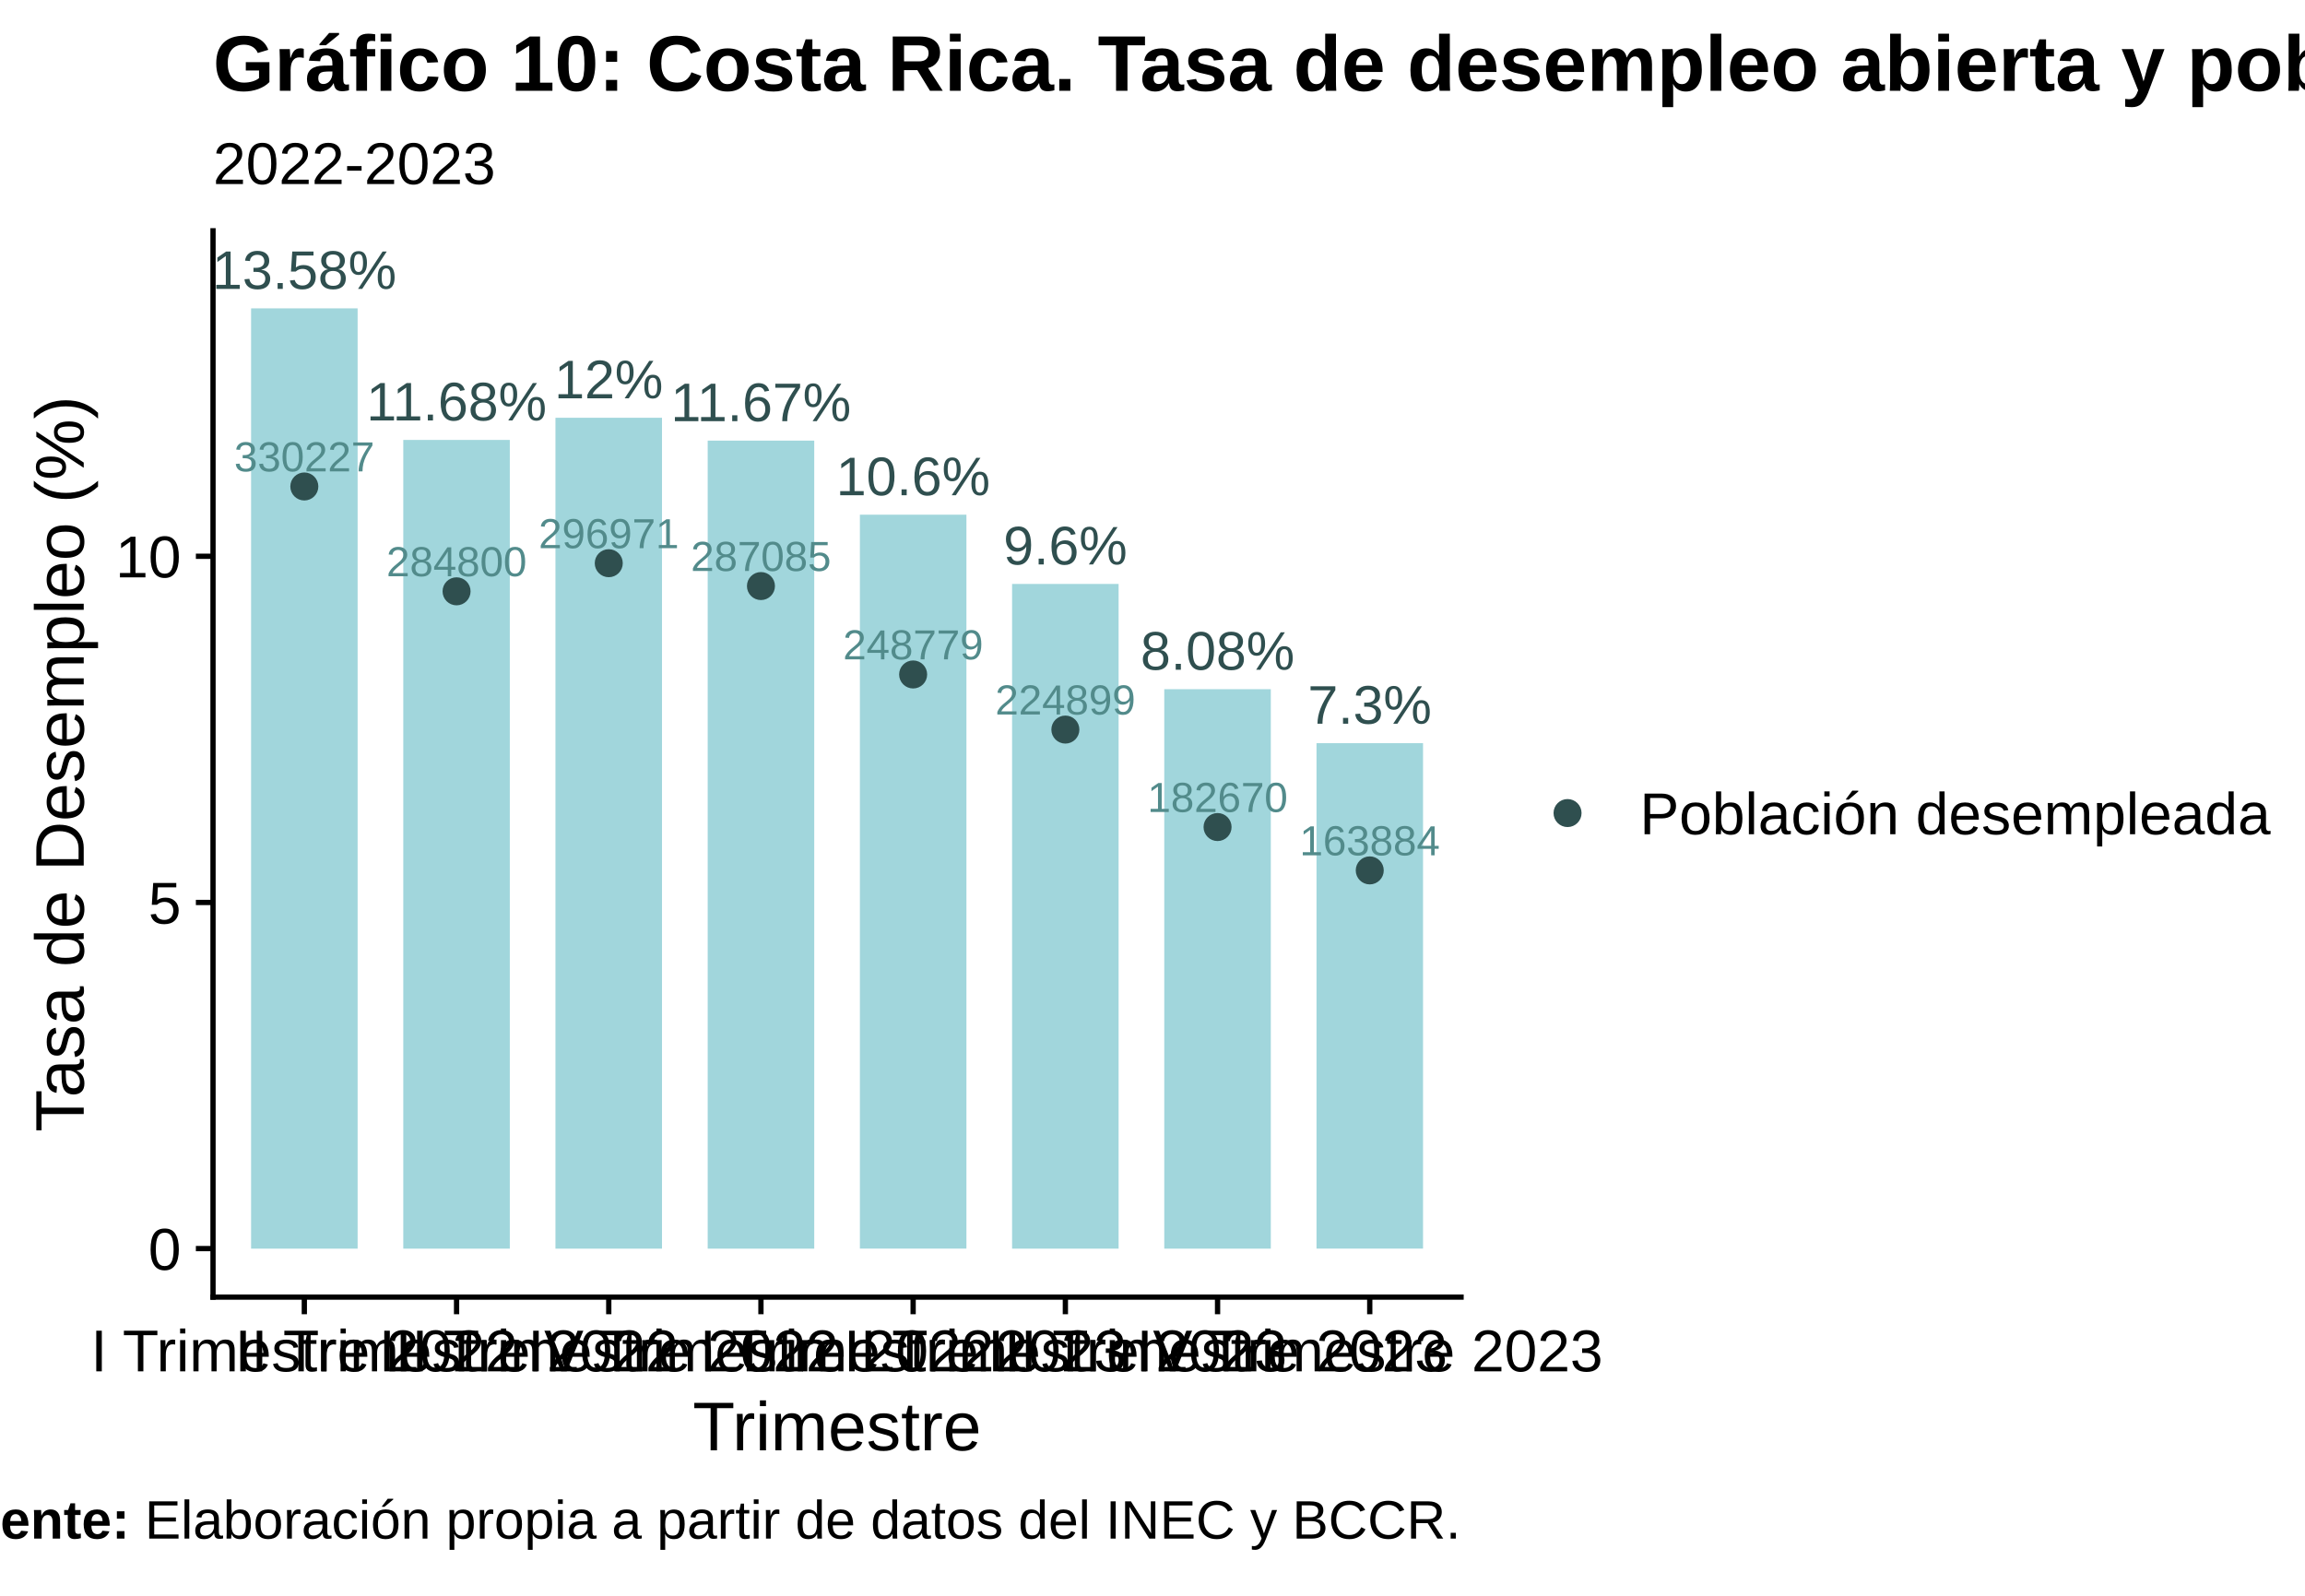
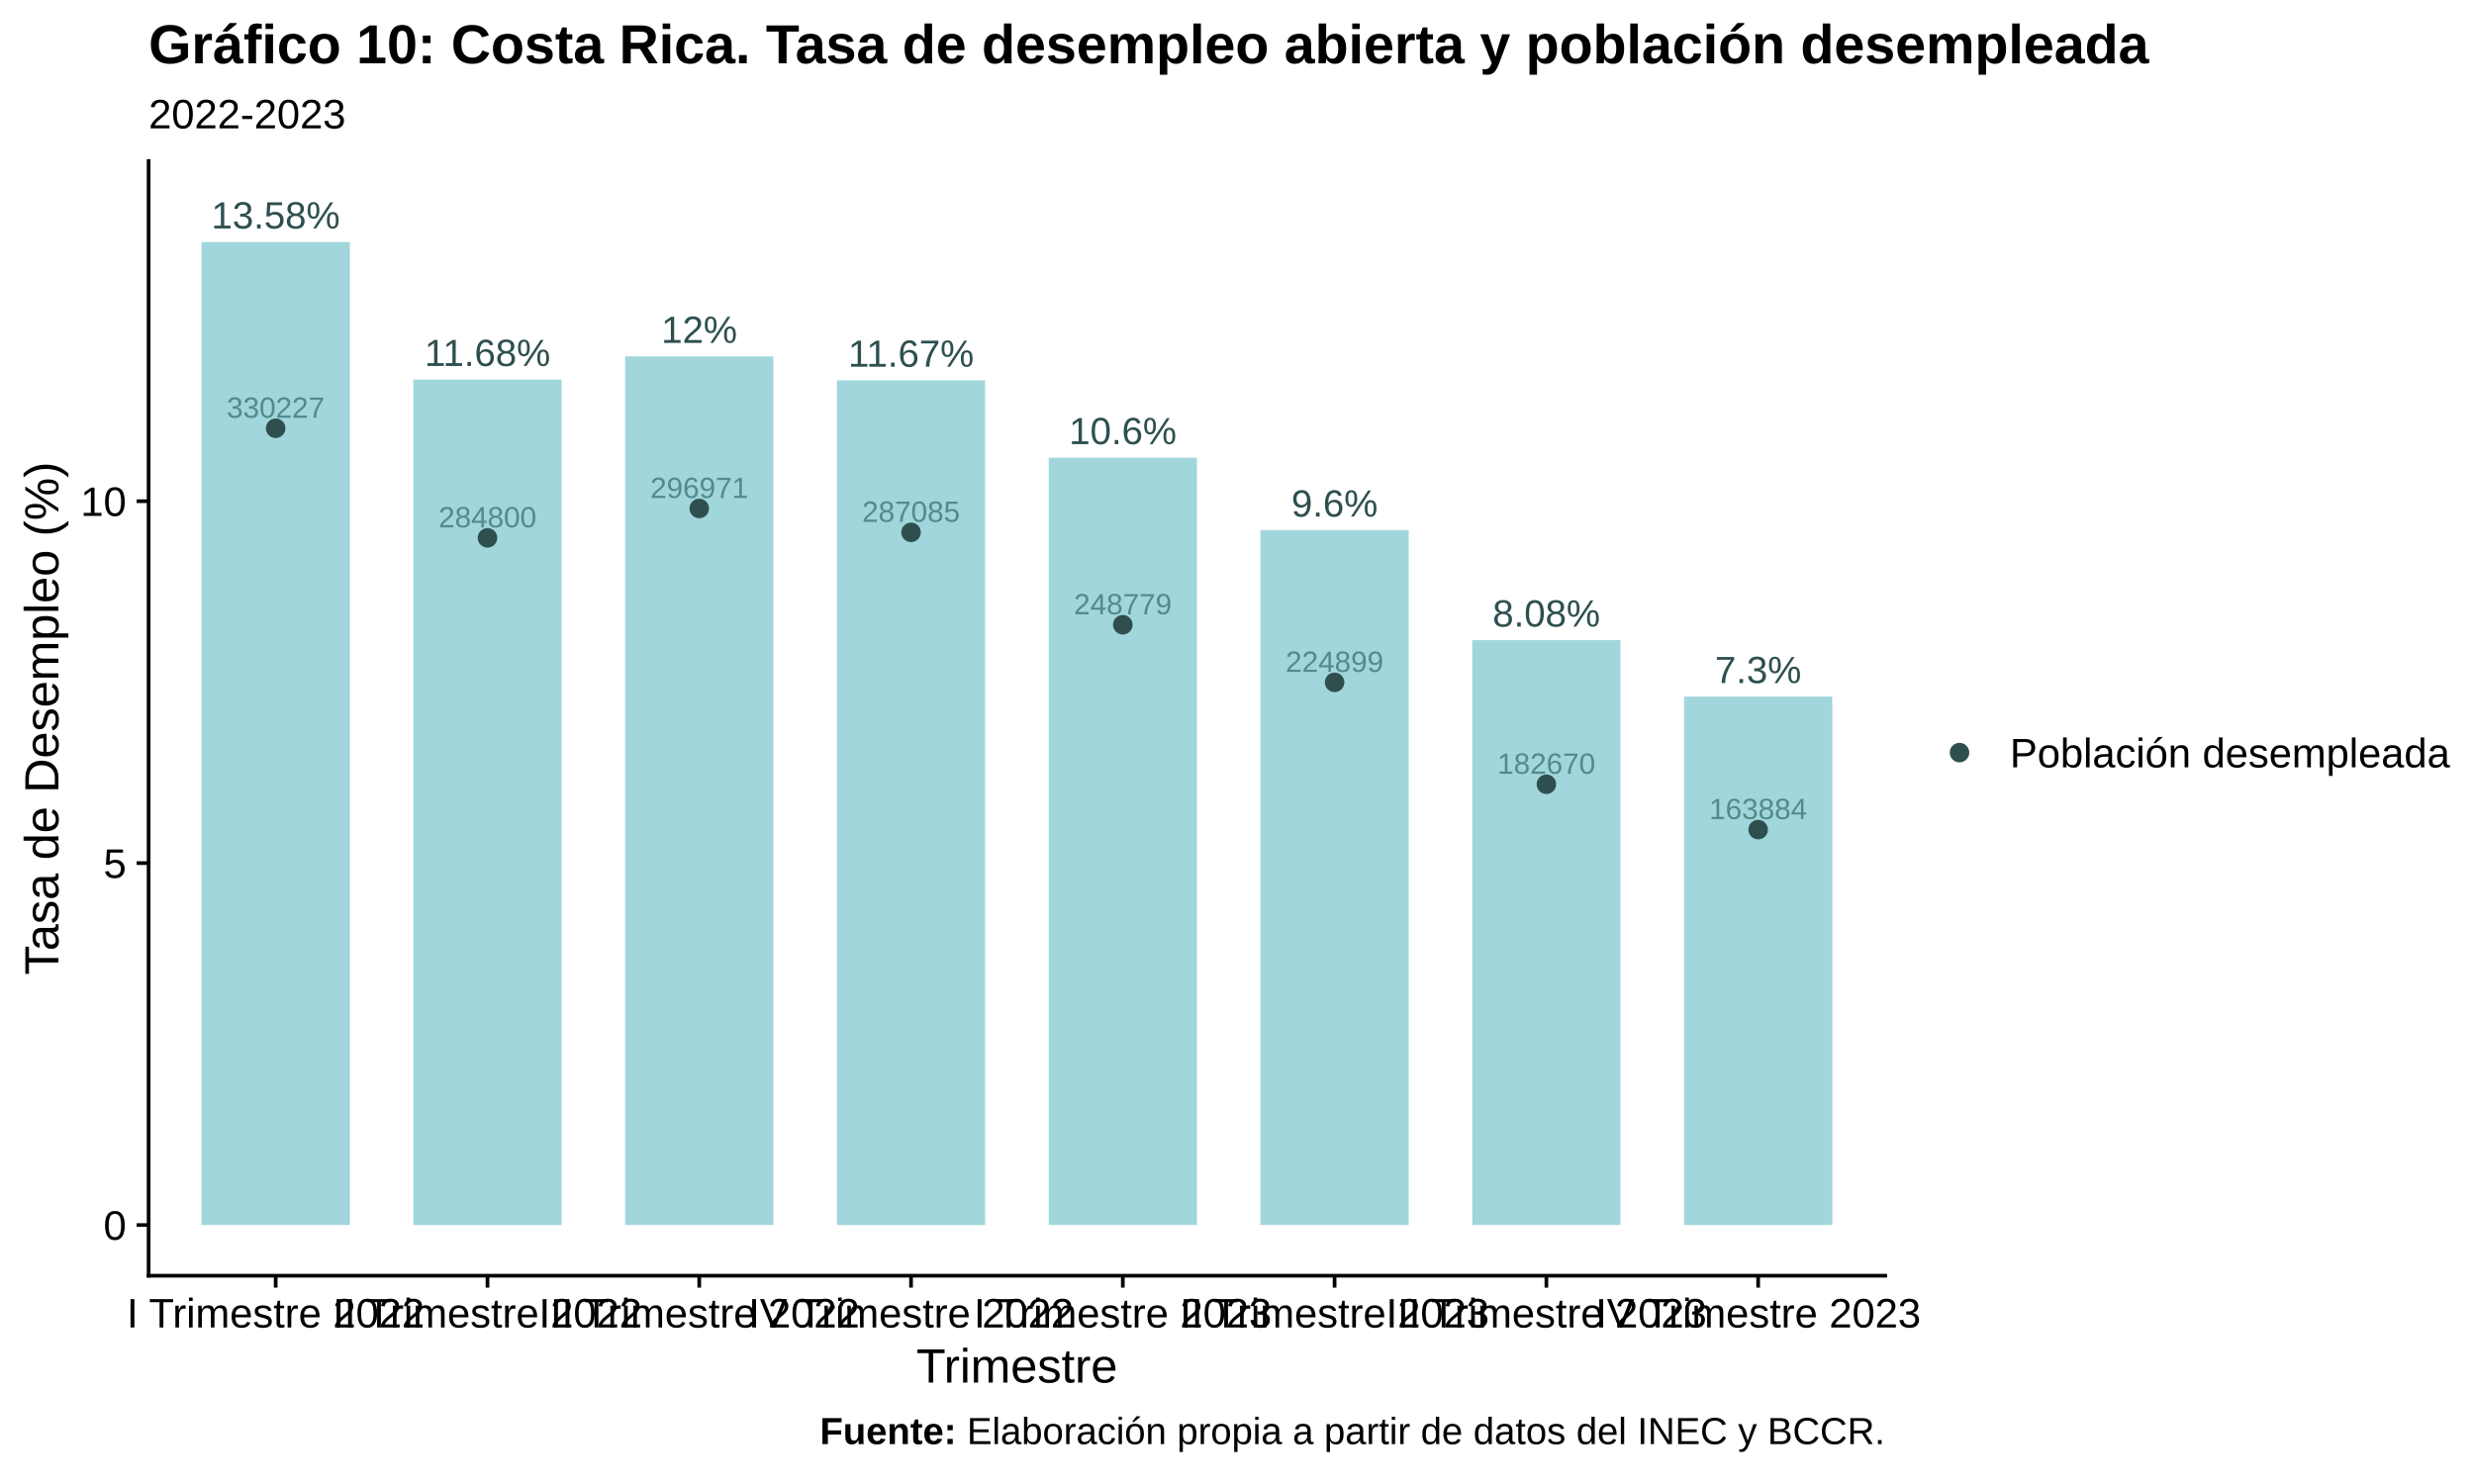
- <svg xmlns="http://www.w3.org/2000/svg" class="svglite" width="468.00pt" height="324.00pt" viewBox="0 0 468.00 324.00">
+ <svg xmlns="http://www.w3.org/2000/svg" class="svglite" width="720.00pt" height="432.00pt" viewBox="0 0 720.00 432.00">
  <defs>
    <style type="text/css">
    .svglite line, .svglite polyline, .svglite polygon, .svglite path, .svglite rect, .svglite circle {
      fill: none;
      stroke: #000000;
      stroke-linecap: round;
      stroke-linejoin: round;
      stroke-miterlimit: 10.00;
    }
    .svglite text {
      white-space: pre;
    }
  </style>
  </defs>
  <rect width="100%" height="100%" style="stroke: none; fill: none;" />
  <defs>
-     <clipPath id="cpMC4wMHw0NjguMDB8MC4wMHwzMjQuMDA=">
-       <rect x="0.00" y="0.00" width="468.00" height="324.00" />
+     <clipPath id="cpMC4wMHw3MjAuMDB8MC4wMHw0MzIuMDA=">
+       <rect x="0.00" y="0.00" width="720.00" height="432.00" />
    </clipPath>
  </defs>
-   <g clip-path="url(#cpMC4wMHw0NjguMDB8MC4wMHwzMjQuMDA=)">
+   <g clip-path="url(#cpMC4wMHw3MjAuMDB8MC4wMHw0MzIuMDA=)">
</g>
  <defs>
-     <clipPath id="cpNDMuMjV8Mjk2LjY1fDQ2Ljg2fDI2My4zNg==">
-       <rect x="43.25" y="46.86" width="253.40" height="216.49" />
+     <clipPath id="cpNDMuMjV8NTQ4LjY1fDQ2Ljg2fDM3MS4zNg==">
+       <rect x="43.25" y="46.86" width="505.40" height="324.49" />
    </clipPath>
  </defs>
-   <g clip-path="url(#cpNDMuMjV8Mjk2LjY1fDQ2Ljg2fDI2My4zNg==)">
-     <rect x="50.98" y="62.61" width="21.63" height="190.91" style="stroke-width: 1.07; stroke: none; stroke-linecap: butt; stroke-linejoin: miter; fill: #7AC5CD; fill-opacity: 0.70;" />
-     <rect x="81.88" y="89.32" width="21.63" height="164.20" style="stroke-width: 1.07; stroke: none; stroke-linecap: butt; stroke-linejoin: miter; fill: #7AC5CD; fill-opacity: 0.70;" />
-     <rect x="112.78" y="84.82" width="21.63" height="168.70" style="stroke-width: 1.07; stroke: none; stroke-linecap: butt; stroke-linejoin: miter; fill: #7AC5CD; fill-opacity: 0.70;" />
-     <rect x="143.69" y="89.46" width="21.63" height="164.06" style="stroke-width: 1.07; stroke: none; stroke-linecap: butt; stroke-linejoin: miter; fill: #7AC5CD; fill-opacity: 0.70;" />
-     <rect x="174.59" y="104.50" width="21.63" height="149.01" style="stroke-width: 1.07; stroke: none; stroke-linecap: butt; stroke-linejoin: miter; fill: #7AC5CD; fill-opacity: 0.70;" />
-     <rect x="205.49" y="118.56" width="21.63" height="134.96" style="stroke-width: 1.07; stroke: none; stroke-linecap: butt; stroke-linejoin: miter; fill: #7AC5CD; fill-opacity: 0.70;" />
-     <rect x="236.39" y="139.93" width="21.63" height="113.59" style="stroke-width: 1.07; stroke: none; stroke-linecap: butt; stroke-linejoin: miter; fill: #7AC5CD; fill-opacity: 0.70;" />
-     <rect x="267.30" y="150.89" width="21.63" height="102.62" style="stroke-width: 1.07; stroke: none; stroke-linecap: butt; stroke-linejoin: miter; fill: #7AC5CD; fill-opacity: 0.70;" />
-     <text x="61.79" y="58.66" text-anchor="middle" style="font-size: 11.04px;fill: #2F4F4F; font-family: &quot;Arial&quot;;" textLength="37.41px" lengthAdjust="spacingAndGlyphs">13.58%</text>
-     <text x="92.70" y="85.37" text-anchor="middle" style="font-size: 11.04px;fill: #2F4F4F; font-family: &quot;Arial&quot;;" textLength="36.59px" lengthAdjust="spacingAndGlyphs">11.68%</text>
-     <text x="123.60" y="80.87" text-anchor="middle" style="font-size: 11.04px;fill: #2F4F4F; font-family: &quot;Arial&quot;;" textLength="22.08px" lengthAdjust="spacingAndGlyphs">12%</text>
-     <text x="154.50" y="85.51" text-anchor="middle" style="font-size: 11.04px;fill: #2F4F4F; font-family: &quot;Arial&quot;;" textLength="36.59px" lengthAdjust="spacingAndGlyphs">11.67%</text>
-     <text x="185.40" y="100.55" text-anchor="middle" style="font-size: 11.04px;fill: #2F4F4F; font-family: &quot;Arial&quot;;" textLength="31.28px" lengthAdjust="spacingAndGlyphs">10.6%</text>
-     <text x="216.31" y="114.61" text-anchor="middle" style="font-size: 11.04px;fill: #2F4F4F; font-family: &quot;Arial&quot;;" textLength="25.14px" lengthAdjust="spacingAndGlyphs">9.6%</text>
-     <text x="247.21" y="135.98" text-anchor="middle" style="font-size: 11.04px;fill: #2F4F4F; font-family: &quot;Arial&quot;;" textLength="31.28px" lengthAdjust="spacingAndGlyphs">8.08%</text>
-     <text x="278.11" y="146.94" text-anchor="middle" style="font-size: 11.04px;fill: #2F4F4F; font-family: &quot;Arial&quot;;" textLength="25.14px" lengthAdjust="spacingAndGlyphs">7.3%</text>
-     <circle cx="61.79" cy="98.77" r="2.49" style="stroke-width: 0.71; stroke: #2F4F4F; fill: #2F4F4F;" />
-     <circle cx="92.70" cy="120.06" r="2.49" style="stroke-width: 0.71; stroke: #2F4F4F; fill: #2F4F4F;" />
-     <circle cx="123.60" cy="114.35" r="2.49" style="stroke-width: 0.71; stroke: #2F4F4F; fill: #2F4F4F;" />
-     <circle cx="154.50" cy="118.99" r="2.49" style="stroke-width: 0.71; stroke: #2F4F4F; fill: #2F4F4F;" />
-     <circle cx="185.40" cy="136.94" r="2.49" style="stroke-width: 0.71; stroke: #2F4F4F; fill: #2F4F4F;" />
-     <circle cx="216.31" cy="148.13" r="2.49" style="stroke-width: 0.71; stroke: #2F4F4F; fill: #2F4F4F;" />
-     <circle cx="247.21" cy="167.92" r="2.49" style="stroke-width: 0.71; stroke: #2F4F4F; fill: #2F4F4F;" />
-     <circle cx="278.11" cy="176.72" r="2.49" style="stroke-width: 0.71; stroke: #2F4F4F; fill: #2F4F4F;" />
-     <text x="61.79" y="95.71" text-anchor="middle" style="font-size: 8.54px;fill: #528B8B; font-family: &quot;Arial&quot;;" textLength="28.47px" lengthAdjust="spacingAndGlyphs">330227</text>
-     <text x="92.70" y="117.00" text-anchor="middle" style="font-size: 8.54px;fill: #528B8B; font-family: &quot;Arial&quot;;" textLength="28.47px" lengthAdjust="spacingAndGlyphs">284800</text>
-     <text x="123.60" y="111.30" text-anchor="middle" style="font-size: 8.54px;fill: #528B8B; font-family: &quot;Arial&quot;;" textLength="28.47px" lengthAdjust="spacingAndGlyphs">296971</text>
-     <text x="154.50" y="115.93" text-anchor="middle" style="font-size: 8.54px;fill: #528B8B; font-family: &quot;Arial&quot;;" textLength="28.47px" lengthAdjust="spacingAndGlyphs">287085</text>
-     <text x="185.40" y="133.88" text-anchor="middle" style="font-size: 8.54px;fill: #528B8B; font-family: &quot;Arial&quot;;" textLength="28.47px" lengthAdjust="spacingAndGlyphs">248779</text>
-     <text x="216.31" y="145.07" text-anchor="middle" style="font-size: 8.54px;fill: #528B8B; font-family: &quot;Arial&quot;;" textLength="28.47px" lengthAdjust="spacingAndGlyphs">224899</text>
-     <text x="247.21" y="164.86" text-anchor="middle" style="font-size: 8.54px;fill: #528B8B; font-family: &quot;Arial&quot;;" textLength="28.47px" lengthAdjust="spacingAndGlyphs">182670</text>
-     <text x="278.11" y="173.66" text-anchor="middle" style="font-size: 8.54px;fill: #528B8B; font-family: &quot;Arial&quot;;" textLength="28.47px" lengthAdjust="spacingAndGlyphs">163884</text>
+   <g clip-path="url(#cpNDMuMjV8NTQ4LjY1fDQ2Ljg2fDM3MS4zNg==)">
+     <rect x="58.66" y="70.46" width="43.14" height="286.14" style="stroke-width: 1.07; stroke: none; stroke-linecap: butt; stroke-linejoin: miter; fill: #7AC5CD; fill-opacity: 0.70;" />
+     <rect x="120.30" y="110.50" width="43.14" height="246.11" style="stroke-width: 1.07; stroke: none; stroke-linecap: butt; stroke-linejoin: miter; fill: #7AC5CD; fill-opacity: 0.70;" />
+     <rect x="181.93" y="103.75" width="43.14" height="252.85" style="stroke-width: 1.07; stroke: none; stroke-linecap: butt; stroke-linejoin: miter; fill: #7AC5CD; fill-opacity: 0.70;" />
+     <rect x="243.56" y="110.71" width="43.14" height="245.90" style="stroke-width: 1.07; stroke: none; stroke-linecap: butt; stroke-linejoin: miter; fill: #7AC5CD; fill-opacity: 0.70;" />
+     <rect x="305.20" y="133.25" width="43.14" height="223.35" style="stroke-width: 1.07; stroke: none; stroke-linecap: butt; stroke-linejoin: miter; fill: #7AC5CD; fill-opacity: 0.70;" />
+     <rect x="366.83" y="154.32" width="43.14" height="202.28" style="stroke-width: 1.07; stroke: none; stroke-linecap: butt; stroke-linejoin: miter; fill: #7AC5CD; fill-opacity: 0.70;" />
+     <rect x="428.47" y="186.35" width="43.14" height="170.25" style="stroke-width: 1.07; stroke: none; stroke-linecap: butt; stroke-linejoin: miter; fill: #7AC5CD; fill-opacity: 0.70;" />
+     <rect x="490.10" y="202.79" width="43.14" height="153.82" style="stroke-width: 1.07; stroke: none; stroke-linecap: butt; stroke-linejoin: miter; fill: #7AC5CD; fill-opacity: 0.70;" />
+     <text x="80.23" y="66.51" text-anchor="middle" style="font-size: 11.04px;fill: #2F4F4F; font-family: &quot;Arial&quot;;" textLength="37.41px" lengthAdjust="spacingAndGlyphs">13.58%</text>
+     <text x="141.87" y="106.55" text-anchor="middle" style="font-size: 11.04px;fill: #2F4F4F; font-family: &quot;Arial&quot;;" textLength="36.59px" lengthAdjust="spacingAndGlyphs">11.68%</text>
+     <text x="203.50" y="99.81" text-anchor="middle" style="font-size: 11.04px;fill: #2F4F4F; font-family: &quot;Arial&quot;;" textLength="22.08px" lengthAdjust="spacingAndGlyphs">12%</text>
+     <text x="265.14" y="106.76" text-anchor="middle" style="font-size: 11.04px;fill: #2F4F4F; font-family: &quot;Arial&quot;;" textLength="36.59px" lengthAdjust="spacingAndGlyphs">11.67%</text>
+     <text x="326.77" y="129.30" text-anchor="middle" style="font-size: 11.04px;fill: #2F4F4F; font-family: &quot;Arial&quot;;" textLength="31.28px" lengthAdjust="spacingAndGlyphs">10.6%</text>
+     <text x="388.40" y="150.38" text-anchor="middle" style="font-size: 11.04px;fill: #2F4F4F; font-family: &quot;Arial&quot;;" textLength="25.14px" lengthAdjust="spacingAndGlyphs">9.6%</text>
+     <text x="450.04" y="182.40" text-anchor="middle" style="font-size: 11.04px;fill: #2F4F4F; font-family: &quot;Arial&quot;;" textLength="31.28px" lengthAdjust="spacingAndGlyphs">8.08%</text>
+     <text x="511.67" y="198.84" text-anchor="middle" style="font-size: 11.04px;fill: #2F4F4F; font-family: &quot;Arial&quot;;" textLength="25.14px" lengthAdjust="spacingAndGlyphs">7.3%</text>
+     <circle cx="80.23" cy="124.67" r="2.49" style="stroke-width: 0.71; stroke: #2F4F4F; fill: #2F4F4F;" />
+     <circle cx="141.87" cy="156.57" r="2.49" style="stroke-width: 0.71; stroke: #2F4F4F; fill: #2F4F4F;" />
+     <circle cx="203.50" cy="148.02" r="2.49" style="stroke-width: 0.71; stroke: #2F4F4F; fill: #2F4F4F;" />
+     <circle cx="265.14" cy="154.97" r="2.49" style="stroke-width: 0.71; stroke: #2F4F4F; fill: #2F4F4F;" />
+     <circle cx="326.77" cy="181.87" r="2.49" style="stroke-width: 0.71; stroke: #2F4F4F; fill: #2F4F4F;" />
+     <circle cx="388.40" cy="198.64" r="2.49" style="stroke-width: 0.71; stroke: #2F4F4F; fill: #2F4F4F;" />
+     <circle cx="450.04" cy="228.30" r="2.49" style="stroke-width: 0.71; stroke: #2F4F4F; fill: #2F4F4F;" />
+     <circle cx="511.67" cy="241.50" r="2.49" style="stroke-width: 0.71; stroke: #2F4F4F; fill: #2F4F4F;" />
+     <text x="80.23" y="121.61" text-anchor="middle" style="font-size: 8.54px;fill: #528B8B; font-family: &quot;Arial&quot;;" textLength="28.47px" lengthAdjust="spacingAndGlyphs">330227</text>
+     <text x="141.87" y="153.52" text-anchor="middle" style="font-size: 8.54px;fill: #528B8B; font-family: &quot;Arial&quot;;" textLength="28.47px" lengthAdjust="spacingAndGlyphs">284800</text>
+     <text x="203.50" y="144.97" text-anchor="middle" style="font-size: 8.54px;fill: #528B8B; font-family: &quot;Arial&quot;;" textLength="28.47px" lengthAdjust="spacingAndGlyphs">296971</text>
+     <text x="265.14" y="151.91" text-anchor="middle" style="font-size: 8.54px;fill: #528B8B; font-family: &quot;Arial&quot;;" textLength="28.47px" lengthAdjust="spacingAndGlyphs">287085</text>
+     <text x="326.77" y="178.82" text-anchor="middle" style="font-size: 8.54px;fill: #528B8B; font-family: &quot;Arial&quot;;" textLength="28.47px" lengthAdjust="spacingAndGlyphs">248779</text>
+     <text x="388.40" y="195.59" text-anchor="middle" style="font-size: 8.54px;fill: #528B8B; font-family: &quot;Arial&quot;;" textLength="28.47px" lengthAdjust="spacingAndGlyphs">224899</text>
+     <text x="450.04" y="225.25" text-anchor="middle" style="font-size: 8.54px;fill: #528B8B; font-family: &quot;Arial&quot;;" textLength="28.47px" lengthAdjust="spacingAndGlyphs">182670</text>
+     <text x="511.67" y="238.44" text-anchor="middle" style="font-size: 8.54px;fill: #528B8B; font-family: &quot;Arial&quot;;" textLength="28.47px" lengthAdjust="spacingAndGlyphs">163884</text>
  </g>
-   <g clip-path="url(#cpMC4wMHw0NjguMDB8MC4wMHwzMjQuMDA=)">
-     <polyline points="43.25,263.36 43.25,46.86 " style="stroke-width: 1.07; stroke-linecap: square;" />
-     <text x="36.78" y="257.81" text-anchor="end" style="font-size: 12.00px; font-family: &quot;Arial&quot;;" textLength="6.67px" lengthAdjust="spacingAndGlyphs">0</text>
-     <text x="36.78" y="187.52" text-anchor="end" style="font-size: 12.00px; font-family: &quot;Arial&quot;;" textLength="6.67px" lengthAdjust="spacingAndGlyphs">5</text>
-     <text x="36.78" y="117.23" text-anchor="end" style="font-size: 12.00px; font-family: &quot;Arial&quot;;" textLength="13.35px" lengthAdjust="spacingAndGlyphs">10</text>
-     <polyline points="39.77,253.51 43.25,253.51 " style="stroke-width: 1.07; stroke-linecap: butt;" />
-     <polyline points="39.77,183.23 43.25,183.23 " style="stroke-width: 1.07; stroke-linecap: butt;" />
-     <polyline points="39.77,112.94 43.25,112.94 " style="stroke-width: 1.07; stroke-linecap: butt;" />
-     <polyline points="43.25,263.36 296.65,263.36 " style="stroke-width: 1.07; stroke-linecap: square;" />
-     <polyline points="61.79,266.84 61.79,263.36 " style="stroke-width: 1.07; stroke-linecap: butt;" />
-     <polyline points="92.70,266.84 92.70,263.36 " style="stroke-width: 1.07; stroke-linecap: butt;" />
-     <polyline points="123.60,266.84 123.60,263.36 " style="stroke-width: 1.07; stroke-linecap: butt;" />
-     <polyline points="154.50,266.84 154.50,263.36 " style="stroke-width: 1.07; stroke-linecap: butt;" />
-     <polyline points="185.40,266.84 185.40,263.36 " style="stroke-width: 1.07; stroke-linecap: butt;" />
-     <polyline points="216.31,266.84 216.31,263.36 " style="stroke-width: 1.07; stroke-linecap: butt;" />
-     <polyline points="247.21,266.84 247.21,263.36 " style="stroke-width: 1.07; stroke-linecap: butt;" />
-     <polyline points="278.11,266.84 278.11,263.36 " style="stroke-width: 1.07; stroke-linecap: butt;" />
-     <text x="61.79" y="278.43" text-anchor="middle" style="font-size: 12.00px; font-family: &quot;Arial&quot;;" textLength="86.71px" lengthAdjust="spacingAndGlyphs">I Trimestre 2022</text>
-     <text x="92.70" y="278.43" text-anchor="middle" style="font-size: 12.00px; font-family: &quot;Arial&quot;;" textLength="90.04px" lengthAdjust="spacingAndGlyphs">II Trimestre 2022</text>
-     <text x="123.60" y="278.43" text-anchor="middle" style="font-size: 12.00px; font-family: &quot;Arial&quot;;" textLength="93.38px" lengthAdjust="spacingAndGlyphs">III Trimestre 2022</text>
-     <text x="154.50" y="278.43" text-anchor="middle" style="font-size: 12.00px; font-family: &quot;Arial&quot;;" textLength="94.72px" lengthAdjust="spacingAndGlyphs">IV Trimestre 2022</text>
-     <text x="185.40" y="278.43" text-anchor="middle" style="font-size: 12.00px; font-family: &quot;Arial&quot;;" textLength="86.71px" lengthAdjust="spacingAndGlyphs">I Trimestre 2023</text>
-     <text x="216.31" y="278.43" text-anchor="middle" style="font-size: 12.00px; font-family: &quot;Arial&quot;;" textLength="90.04px" lengthAdjust="spacingAndGlyphs">II Trimestre 2023</text>
-     <text x="247.21" y="278.43" text-anchor="middle" style="font-size: 12.00px; font-family: &quot;Arial&quot;;" textLength="93.38px" lengthAdjust="spacingAndGlyphs">III Trimestre 2023</text>
-     <text x="278.11" y="278.43" text-anchor="middle" style="font-size: 12.00px; font-family: &quot;Arial&quot;;" textLength="94.72px" lengthAdjust="spacingAndGlyphs">IV Trimestre 2023</text>
-     <text x="169.95" y="294.46" text-anchor="middle" style="font-size: 14.00px; font-family: &quot;Arial&quot;;" textLength="58.56px" lengthAdjust="spacingAndGlyphs">Trimestre</text>
-     <text transform="translate(17.00,155.11) rotate(-90)" text-anchor="middle" style="font-size: 14.00px; font-family: &quot;Arial&quot;;" textLength="149.34px" lengthAdjust="spacingAndGlyphs">Tasa de Desempleo (%)</text>
-     <text x="310.60" y="148.96" style="font-size: 14.00px; font-family: &quot;Arial&quot;;" textLength="3.89px" lengthAdjust="spacingAndGlyphs"> </text>
-     <circle cx="318.27" cy="165.08" r="2.49" style="stroke-width: 0.71; stroke: #2F4F4F; fill: #2F4F4F;" />
-     <text x="332.92" y="169.38" style="font-size: 12.00px; font-family: &quot;Arial&quot;;" textLength="128.11px" lengthAdjust="spacingAndGlyphs">Población desempleada</text>
+   <g clip-path="url(#cpMC4wMHw3MjAuMDB8MC4wMHw0MzIuMDA=)">
+     <polyline points="43.25,371.36 43.25,46.86 " style="stroke-width: 1.07; stroke-linecap: square;" />
+     <text x="36.78" y="360.90" text-anchor="end" style="font-size: 12.00px; font-family: &quot;Arial&quot;;" textLength="6.67px" lengthAdjust="spacingAndGlyphs">0</text>
+     <text x="36.78" y="255.55" text-anchor="end" style="font-size: 12.00px; font-family: &quot;Arial&quot;;" textLength="6.67px" lengthAdjust="spacingAndGlyphs">5</text>
+     <text x="36.78" y="150.19" text-anchor="end" style="font-size: 12.00px; font-family: &quot;Arial&quot;;" textLength="13.35px" lengthAdjust="spacingAndGlyphs">10</text>
+     <polyline points="39.77,356.61 43.25,356.61 " style="stroke-width: 1.07; stroke-linecap: butt;" />
+     <polyline points="39.77,251.25 43.25,251.25 " style="stroke-width: 1.07; stroke-linecap: butt;" />
+     <polyline points="39.77,145.90 43.25,145.90 " style="stroke-width: 1.07; stroke-linecap: butt;" />
+     <polyline points="43.25,371.36 548.65,371.36 " style="stroke-width: 1.07; stroke-linecap: square;" />
+     <polyline points="80.23,374.84 80.23,371.36 " style="stroke-width: 1.07; stroke-linecap: butt;" />
+     <polyline points="141.87,374.84 141.87,371.36 " style="stroke-width: 1.07; stroke-linecap: butt;" />
+     <polyline points="203.50,374.84 203.50,371.36 " style="stroke-width: 1.07; stroke-linecap: butt;" />
+     <polyline points="265.14,374.84 265.14,371.36 " style="stroke-width: 1.07; stroke-linecap: butt;" />
+     <polyline points="326.77,374.84 326.77,371.36 " style="stroke-width: 1.07; stroke-linecap: butt;" />
+     <polyline points="388.40,374.84 388.40,371.36 " style="stroke-width: 1.07; stroke-linecap: butt;" />
+     <polyline points="450.04,374.84 450.04,371.36 " style="stroke-width: 1.07; stroke-linecap: butt;" />
+     <polyline points="511.67,374.84 511.67,371.36 " style="stroke-width: 1.07; stroke-linecap: butt;" />
+     <text x="80.23" y="386.43" text-anchor="middle" style="font-size: 12.00px; font-family: &quot;Arial&quot;;" textLength="86.71px" lengthAdjust="spacingAndGlyphs">I Trimestre 2022</text>
+     <text x="141.87" y="386.43" text-anchor="middle" style="font-size: 12.00px; font-family: &quot;Arial&quot;;" textLength="90.04px" lengthAdjust="spacingAndGlyphs">II Trimestre 2022</text>
+     <text x="203.50" y="386.43" text-anchor="middle" style="font-size: 12.00px; font-family: &quot;Arial&quot;;" textLength="93.38px" lengthAdjust="spacingAndGlyphs">III Trimestre 2022</text>
+     <text x="265.14" y="386.43" text-anchor="middle" style="font-size: 12.00px; font-family: &quot;Arial&quot;;" textLength="94.72px" lengthAdjust="spacingAndGlyphs">IV Trimestre 2022</text>
+     <text x="326.77" y="386.43" text-anchor="middle" style="font-size: 12.00px; font-family: &quot;Arial&quot;;" textLength="86.71px" lengthAdjust="spacingAndGlyphs">I Trimestre 2023</text>
+     <text x="388.40" y="386.43" text-anchor="middle" style="font-size: 12.00px; font-family: &quot;Arial&quot;;" textLength="90.04px" lengthAdjust="spacingAndGlyphs">II Trimestre 2023</text>
+     <text x="450.04" y="386.43" text-anchor="middle" style="font-size: 12.00px; font-family: &quot;Arial&quot;;" textLength="93.38px" lengthAdjust="spacingAndGlyphs">III Trimestre 2023</text>
+     <text x="511.67" y="386.43" text-anchor="middle" style="font-size: 12.00px; font-family: &quot;Arial&quot;;" textLength="94.72px" lengthAdjust="spacingAndGlyphs">IV Trimestre 2023</text>
+     <text x="295.95" y="402.46" text-anchor="middle" style="font-size: 14.00px; font-family: &quot;Arial&quot;;" textLength="58.56px" lengthAdjust="spacingAndGlyphs">Trimestre</text>
+     <text transform="translate(17.00,209.11) rotate(-90)" text-anchor="middle" style="font-size: 14.00px; font-family: &quot;Arial&quot;;" textLength="149.34px" lengthAdjust="spacingAndGlyphs">Tasa de Desempleo (%)</text>
+     <text x="562.60" y="202.96" style="font-size: 14.00px; font-family: &quot;Arial&quot;;" textLength="3.89px" lengthAdjust="spacingAndGlyphs"> </text>
+     <circle cx="570.27" cy="219.08" r="2.49" style="stroke-width: 0.71; stroke: #2F4F4F; fill: #2F4F4F;" />
+     <text x="584.92" y="223.38" style="font-size: 12.00px; font-family: &quot;Arial&quot;;" textLength="128.11px" lengthAdjust="spacingAndGlyphs">Población desempleada</text>
    <text x="43.25" y="37.37" style="font-size: 12.00px; font-family: &quot;Arial&quot;;" textLength="57.39px" lengthAdjust="spacingAndGlyphs">2022-2023</text>
    <text x="43.25" y="18.43" style="font-size: 16.00px; font-weight: bold; font-family: &quot;Arial&quot;;" textLength="582.06px" lengthAdjust="spacingAndGlyphs">Gráfico 10: Costa Rica. Tasa de desempleo abierta y población desempleada</text>
-     <text x="-13.39" y="312.39" style="font-size: 11.00px; font-weight: bold; font-family: &quot;Arial&quot;;" textLength="42.78px" lengthAdjust="spacingAndGlyphs">Fuente: </text>
-     <text x="29.39" y="312.39" style="font-size: 11.00px; font-family: &quot;Arial&quot;;" textLength="267.26px" lengthAdjust="spacingAndGlyphs">Elaboración propia a partir de datos del INEC y BCCR.</text>
+     <text x="238.61" y="420.39" style="font-size: 11.00px; font-weight: bold; font-family: &quot;Arial&quot;;" textLength="42.78px" lengthAdjust="spacingAndGlyphs">Fuente: </text>
+     <text x="281.39" y="420.39" style="font-size: 11.00px; font-family: &quot;Arial&quot;;" textLength="267.26px" lengthAdjust="spacingAndGlyphs">Elaboración propia a partir de datos del INEC y BCCR.</text>
  </g>
</svg>
